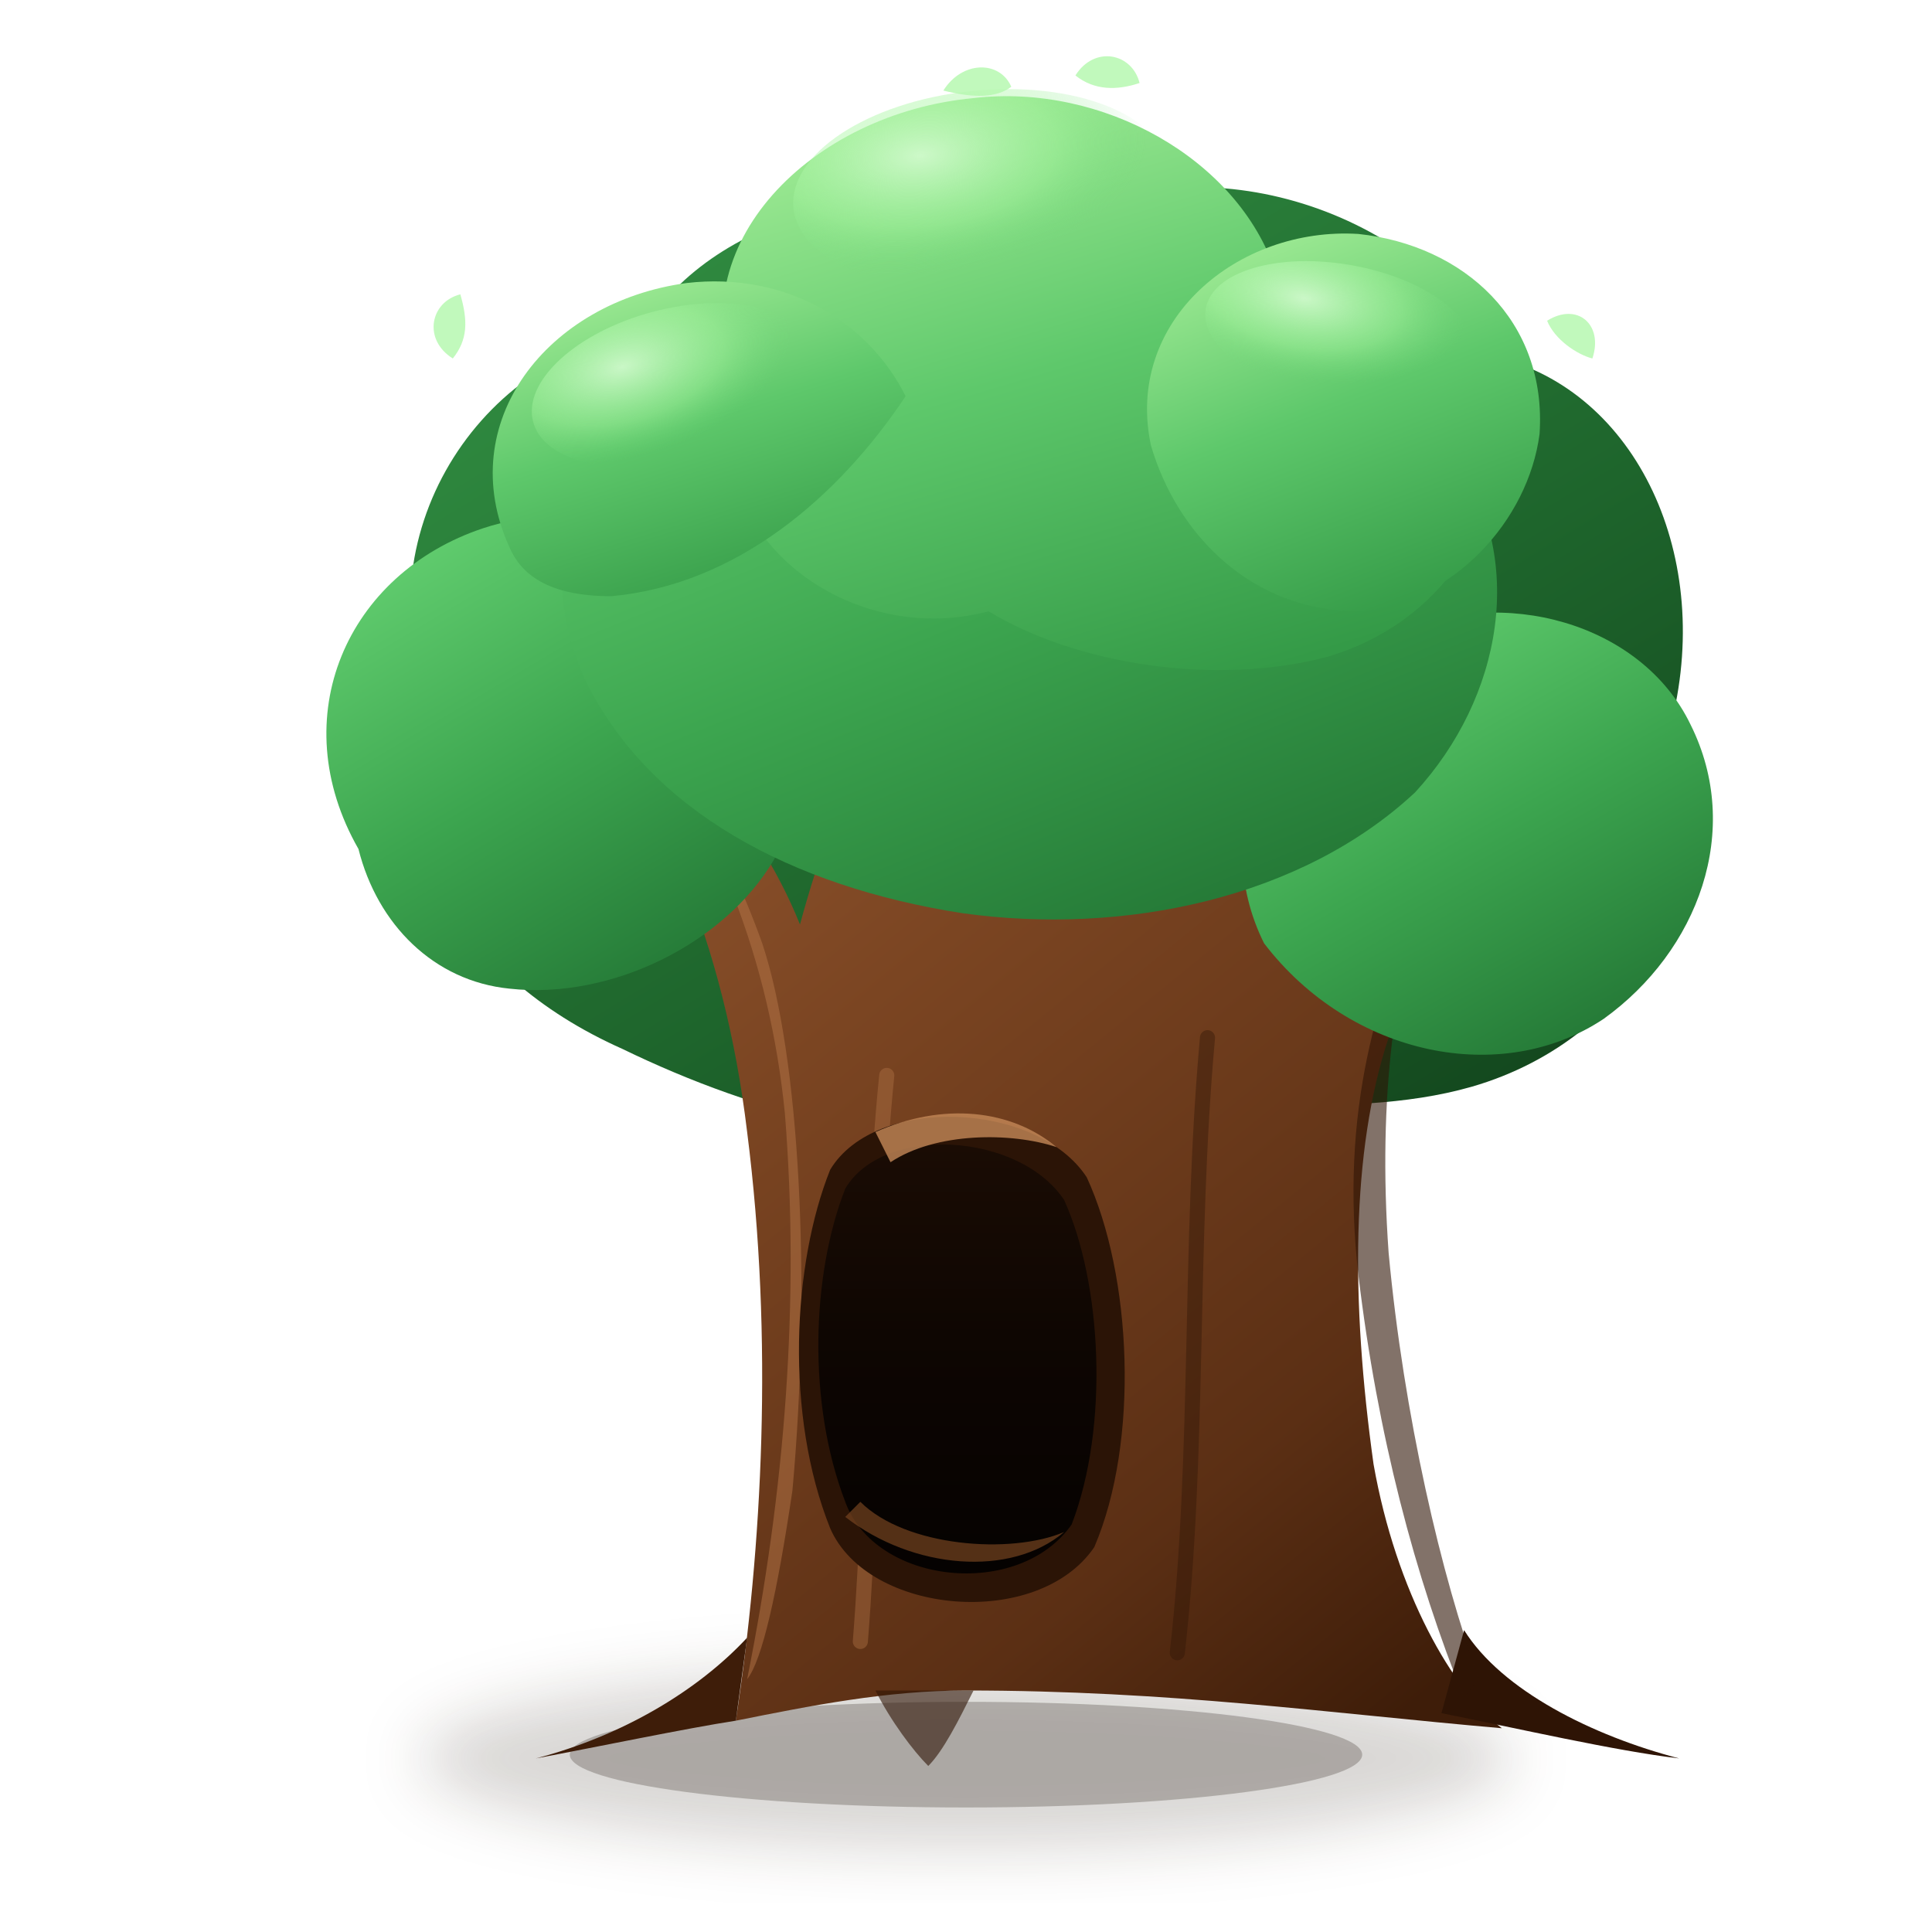
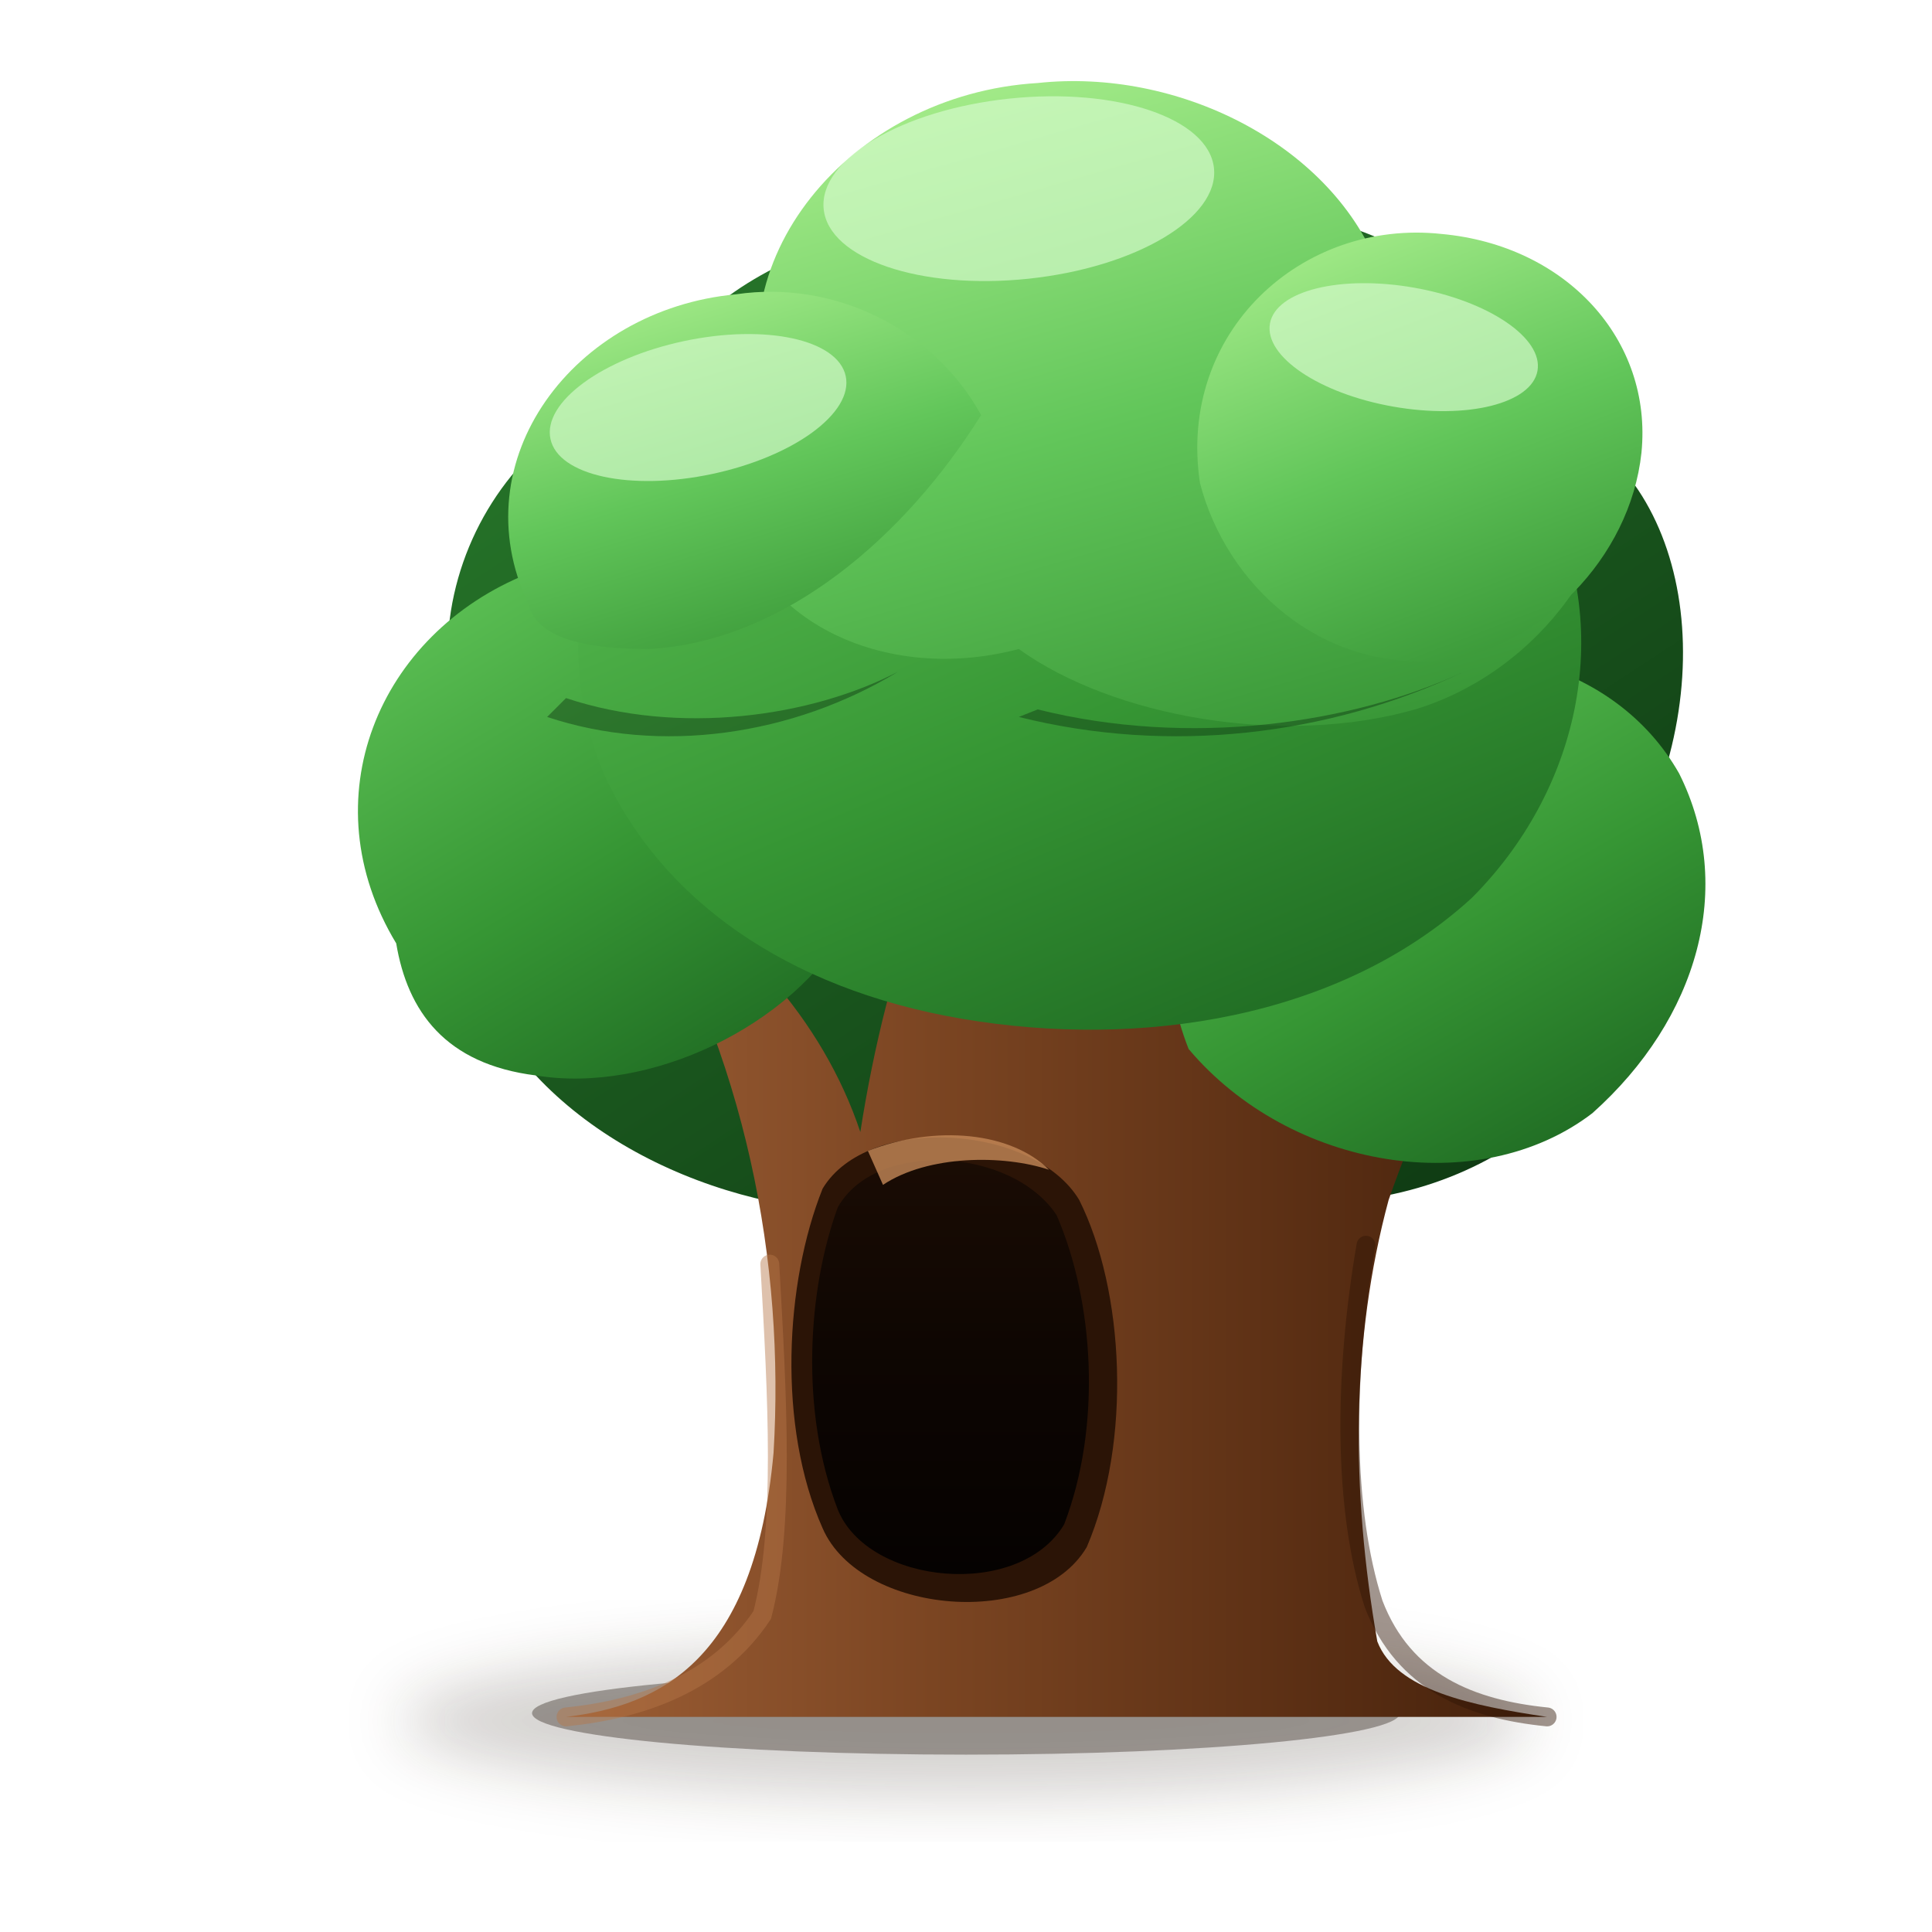
<svg xmlns="http://www.w3.org/2000/svg" viewBox="0 0 512 512">
  <defs>
    <filter id="hollow-shadow" x="-30%" y="-30%" width="160%" height="160%">
      <feGaussianBlur stdDeviation="8" />
    </filter>
-     <linearGradient id="hollow-trunk-grad" x1="0.2" y1="0" x2="0.8" y2="1">
+     <linearGradient id="hollow-trunk" x1="0" y1="0" x2="1" y2="0">
      <stop offset="0%" stop-color="#9C5E35" />
-       <stop offset="40%" stop-color="#7B4522" />
-       <stop offset="80%" stop-color="#5B2F14" />
+       <stop offset="35%" stop-color="#7B4522" />
+       <stop offset="70%" stop-color="#5B2F14" />
      <stop offset="100%" stop-color="#3E1D09" />
    </linearGradient>
    <linearGradient id="hollow-interior" x1="0.5" y1="0" x2="0.5" y2="1">
      <stop offset="0%" stop-color="#1A0C04" />
      <stop offset="45%" stop-color="#0E0602" />
      <stop offset="100%" stop-color="#050201" />
    </linearGradient>
    <linearGradient id="hollow-canopy-sun" x1="0.3" y1="0" x2="0.7" y2="1">
-       <stop offset="0%" stop-color="#9EEA94" />
-       <stop offset="45%" stop-color="#5EC86B" />
-       <stop offset="100%" stop-color="#349A47" />
+       <stop offset="0%" stop-color="#A2EA88" />
+       <stop offset="50%" stop-color="#62C65A" />
+       <stop offset="100%" stop-color="#3A9838" />
    </linearGradient>
    <linearGradient id="hollow-canopy-mid" x1="0.2" y1="0" x2="0.8" y2="1">
-       <stop offset="0%" stop-color="#64D071" />
-       <stop offset="50%" stop-color="#3CA54F" />
-       <stop offset="100%" stop-color="#227434" />
+       <stop offset="0%" stop-color="#5EC256" />
+       <stop offset="55%" stop-color="#369634" />
+       <stop offset="100%" stop-color="#1E6822" />
    </linearGradient>
-     <linearGradient id="hollow-canopy-shadow" x1="0.1" y1="0" x2="0.9" y2="1">
-       <stop offset="0%" stop-color="#329043" />
-       <stop offset="60%" stop-color="#1E652C" />
-       <stop offset="100%" stop-color="#12441C" />
+     <linearGradient id="hollow-canopy-dark" x1="0.1" y1="0" x2="0.9" y2="1">
+       <stop offset="0%" stop-color="#287A2B" />
+       <stop offset="60%" stop-color="#18521C" />
+       <stop offset="100%" stop-color="#0E3812" />
    </linearGradient>
-     <radialGradient id="hollow-canopy-hl" cx="0.35" cy="0.3" r="0.6">
-       <stop offset="0%" stop-color="#D7FCD3" stop-opacity="0.85" />
-       <stop offset="60%" stop-color="#A8F6A2" stop-opacity="0.4" />
-       <stop offset="100%" stop-color="#73DC7B" stop-opacity="0" />
-     </radialGradient>
  </defs>
-   <ellipse cx="256" cy="466" rx="145" ry="24" fill="#2E2015" opacity="0.18" filter="url(#hollow-shadow)" />
-   <ellipse cx="256" cy="465" rx="105" ry="14" fill="#1C120A" opacity="0.24" />
-   <g fill="url(#hollow-canopy-shadow)">
-     <path d="M115 190 C95 145 125 95 170 88 C190 55 240 45 280 58 C320 38 375 55 398 95 C435 105 455 150 442 195 C458 230 435 275 390 288 C355 298 315 288 285 298 C245 308 200 295 165 278 C120 258 102 220 115 190 Z" />
-   </g>
+   <ellipse cx="256" cy="456" rx="150" ry="20" fill="#2E2015" opacity="0.20" filter="url(#hollow-shadow)" />
+   <ellipse cx="256" cy="454" rx="115" ry="11" fill="#1C120A" opacity="0.35" />
+   <path d="M135 220 C100 175 125 115 172 102 C192 65 248 50 292 65 C330 42 395 62 410 110 C448 125 458 182 430 230 C445 270 410 312 360 318 C325 322 288 310 258 318 C220 328 170 315 142 285 C118 260 118 235 135 220 Z" fill="url(#hollow-canopy-dark)" />
  <g>
-     <path d="M195 456 C202 410 205 355 198 300 C192 250 175 210 148 175 C175 188 200 215 212 245 C222 208 240 168 275 135 C288 115 305 100 324 85 C310 112 305 142 308 172 C312 205 325 230 342 250 C362 222 390 202 422 188 C398 212 380 242 368 275 C358 305 358 345 364 388 C370 422 385 448 398 458 C352 454 310 448 256 448 C235 448 215 452 195 456 Z" fill="url(#hollow-trunk-grad)" />
-     <path d="M195 456 C182 458 158 463 142 466 C165 460 185 448 198 434 Z" fill="#3E1D09" />
-     <path d="M382 454 C402 458 428 464 445 466 C422 460 398 448 388 432 Z" fill="#2E1405" />
-     <path d="M232 448 C236 456 242 464 246 468 C250 464 254 456 258 448 Z" fill="#2E1405" opacity="0.6" />
-     <path d="M198 445 C208 395 212 345 208 295 C204 255 190 218 165 185 C178 200 192 222 202 250 C212 280 215 340 210 395 C206 422 202 440 198 445 Z" fill="#B57648" opacity="0.5" />
-     <path d="M388 450 C375 418 365 380 360 338 C355 295 365 262 378 235 C370 258 365 290 368 332 C372 375 382 418 392 445 Z" fill="#2E1405" opacity="0.6" />
-     <path d="M228 435 C232 385 230 335 235 285" fill="none" stroke="#B57648" stroke-width="4" stroke-linecap="round" opacity="0.4" />
-     <path d="M312 438 C318 385 315 330 320 275" fill="none" stroke="#2E1405" stroke-width="4" stroke-linecap="round" opacity="0.4" />
-     <path d="M220 310 C210 335 208 375 220 405 C230 428 275 432 290 410 C302 382 300 338 288 312 C275 292 232 290 220 310 Z" fill="#2B1406" />
-     <path d="M224 315 C215 338 214 372 224 398 C232 420 270 424 284 404 C294 378 292 340 282 318 C270 300 234 298 224 315 Z" fill="url(#hollow-interior)" />
-     <path d="M232 300 C250 292 268 294 280 304 C268 300 248 300 236 308 Z" fill="#C48858" opacity="0.8" />
-     <path d="M224 402 C242 416 268 418 282 406 C268 412 240 410 228 398 Z" fill="#754320" opacity="0.7" />
+     <path d="M150 455 C175 452 200 440 205 385 C208 335 198 280 168 230 C195 245 218 270 228 300 C235 255 250 210 282 165 C295 142 310 125 328 110 C315 138 312 168 315 200 C320 235 332 260 348 282 C368 252 395 230 428 212 C402 242 382 278 368 318 C358 355 358 395 365 435 C370 448 390 452 410 455 L150 455 Z" fill="url(#hollow-trunk)" />
+     <path d="M150 455 C170 453 190 446 202 428 C208 405 206 370 204 335" fill="none" stroke="#B57648" stroke-width="5" stroke-linecap="round" opacity="0.45" />
+     <path d="M410 455 C390 453 372 446 364 425 C356 400 356 365 362 330" fill="none" stroke="#2E1405" stroke-width="5" stroke-linecap="round" opacity="0.45" />
+     <path d="M218 315 C208 340 206 378 218 405 C228 428 275 432 288 410 C300 382 298 342 286 318 C274 298 230 295 218 315 Z" fill="#2B1406" />
+     <path d="M222 320 C214 342 212 374 222 400 C230 420 270 424 282 404 C292 378 290 345 280 322 C268 304 232 302 222 320 Z" fill="url(#hollow-interior)" />
+     <path d="M230 305 C248 298 268 300 278 310 C266 306 246 306 234 314 Z" fill="#C48858" opacity="0.8" />
  </g>
  <g fill="url(#hollow-canopy-mid)">
-     <path d="M95 225 C75 190 92 152 128 140 C152 132 182 140 200 160 C215 178 218 205 205 228 C192 250 162 265 135 262 C115 260 100 245 95 225 Z" />
-     <path d="M335 250 C320 220 335 182 370 168 C398 155 435 165 448 192 C462 220 450 252 425 270 C398 288 358 280 335 250 Z" />
-     <path d="M155 180 C135 135 165 88 215 78 C245 70 278 82 298 102 C325 85 365 90 385 120 C405 148 398 185 375 210 C345 238 298 248 255 242 C210 235 172 215 155 180 Z" />
+     <path d="M105 250 C82 212 100 168 140 152 C170 140 205 150 222 170 C236 190 238 220 225 245 C210 272 172 290 142 285 C118 282 108 268 105 250 Z" />
+     <path d="M315 278 C300 240 318 198 355 180 C388 165 428 175 445 205 C460 235 450 270 422 295 C392 318 342 310 315 278 Z" />
+     <path d="M160 205 C138 152 172 95 228 85 C260 78 298 90 320 112 C350 92 392 98 410 132 C428 168 418 210 390 238 C355 270 302 278 255 270 C208 262 175 238 160 205 Z" />
  </g>
  <g fill="url(#hollow-canopy-sun)">
-     <path d="M195 102 C180 65 215 30 258 26 C292 22 328 42 338 72 C362 68 390 82 395 110 C400 138 382 165 352 174 C322 182 285 176 262 162 C232 170 200 152 194 124 C192 116 194 108 195 102 Z" />
-     <path d="M135 145 C120 112 145 80 182 75 C208 72 230 85 240 105 C222 132 195 155 162 158 C145 158 138 152 135 145 Z" />
-     <path d="M305 118 C298 85 328 60 360 62 C388 65 410 85 408 115 C405 138 385 160 360 162 C332 162 312 142 305 118 Z" />
+     <path d="M205 112 C188 70 225 25 275 22 C312 18 352 38 365 70 C390 65 422 82 428 115 C432 145 408 178 375 188 C340 198 295 190 270 172 C232 182 196 162 194 130 C192 122 198 115 205 112 Z" />
+     <path d="M140 160 C122 122 152 82 195 78 C222 74 248 88 260 110 C240 142 208 170 172 172 C152 172 142 168 140 160 Z" />
+     <path d="M318 128 C312 88 345 58 382 62 C415 65 438 90 435 120 C432 148 408 172 382 175 C350 178 325 155 318 128 Z" />
  </g>
-   <g fill="url(#hollow-canopy-hl)">
-     <ellipse cx="260" cy="50" rx="50" ry="26" transform="rotate(-6 260 50)" />
-     <ellipse cx="178" cy="102" rx="38" ry="20" transform="rotate(-15 178 102)" />
-     <ellipse cx="355" cy="88" rx="36" ry="18" transform="rotate(10 355 88)" />
+   <g fill="#D8FCD0" opacity="0.65">
+     <ellipse cx="270" cy="50" rx="52" ry="24" transform="rotate(-6 270 50)" />
+     <ellipse cx="185" cy="108" rx="40" ry="18" transform="rotate(-12 185 108)" />
+     <ellipse cx="372" cy="92" rx="36" ry="16" transform="rotate(10 372 92)" />
  </g>
-   <g fill="#B6F8B0" opacity="0.85">
-     <path d="M250 24 C255 16 265 16 268 23 C264 26 258 26 250 24 Z" />
-     <path d="M285 20 C290 12 300 14 302 22 C296 24 290 24 285 20 Z" />
-     <path d="M120 95 C112 90 114 80 122 78 C124 85 124 90 120 95 Z" />
-     <path d="M410 85 C418 80 425 86 422 95 C418 94 412 90 410 85 Z" />
+   <g fill="#0E3812" opacity="0.45">
+     <path d="M150 185 C180 195 215 190 238 178 C210 195 175 200 145 190 Z" />
+     <path d="M275 188 C315 198 358 192 388 178 C352 195 310 200 270 190 Z" />
  </g>
</svg>
